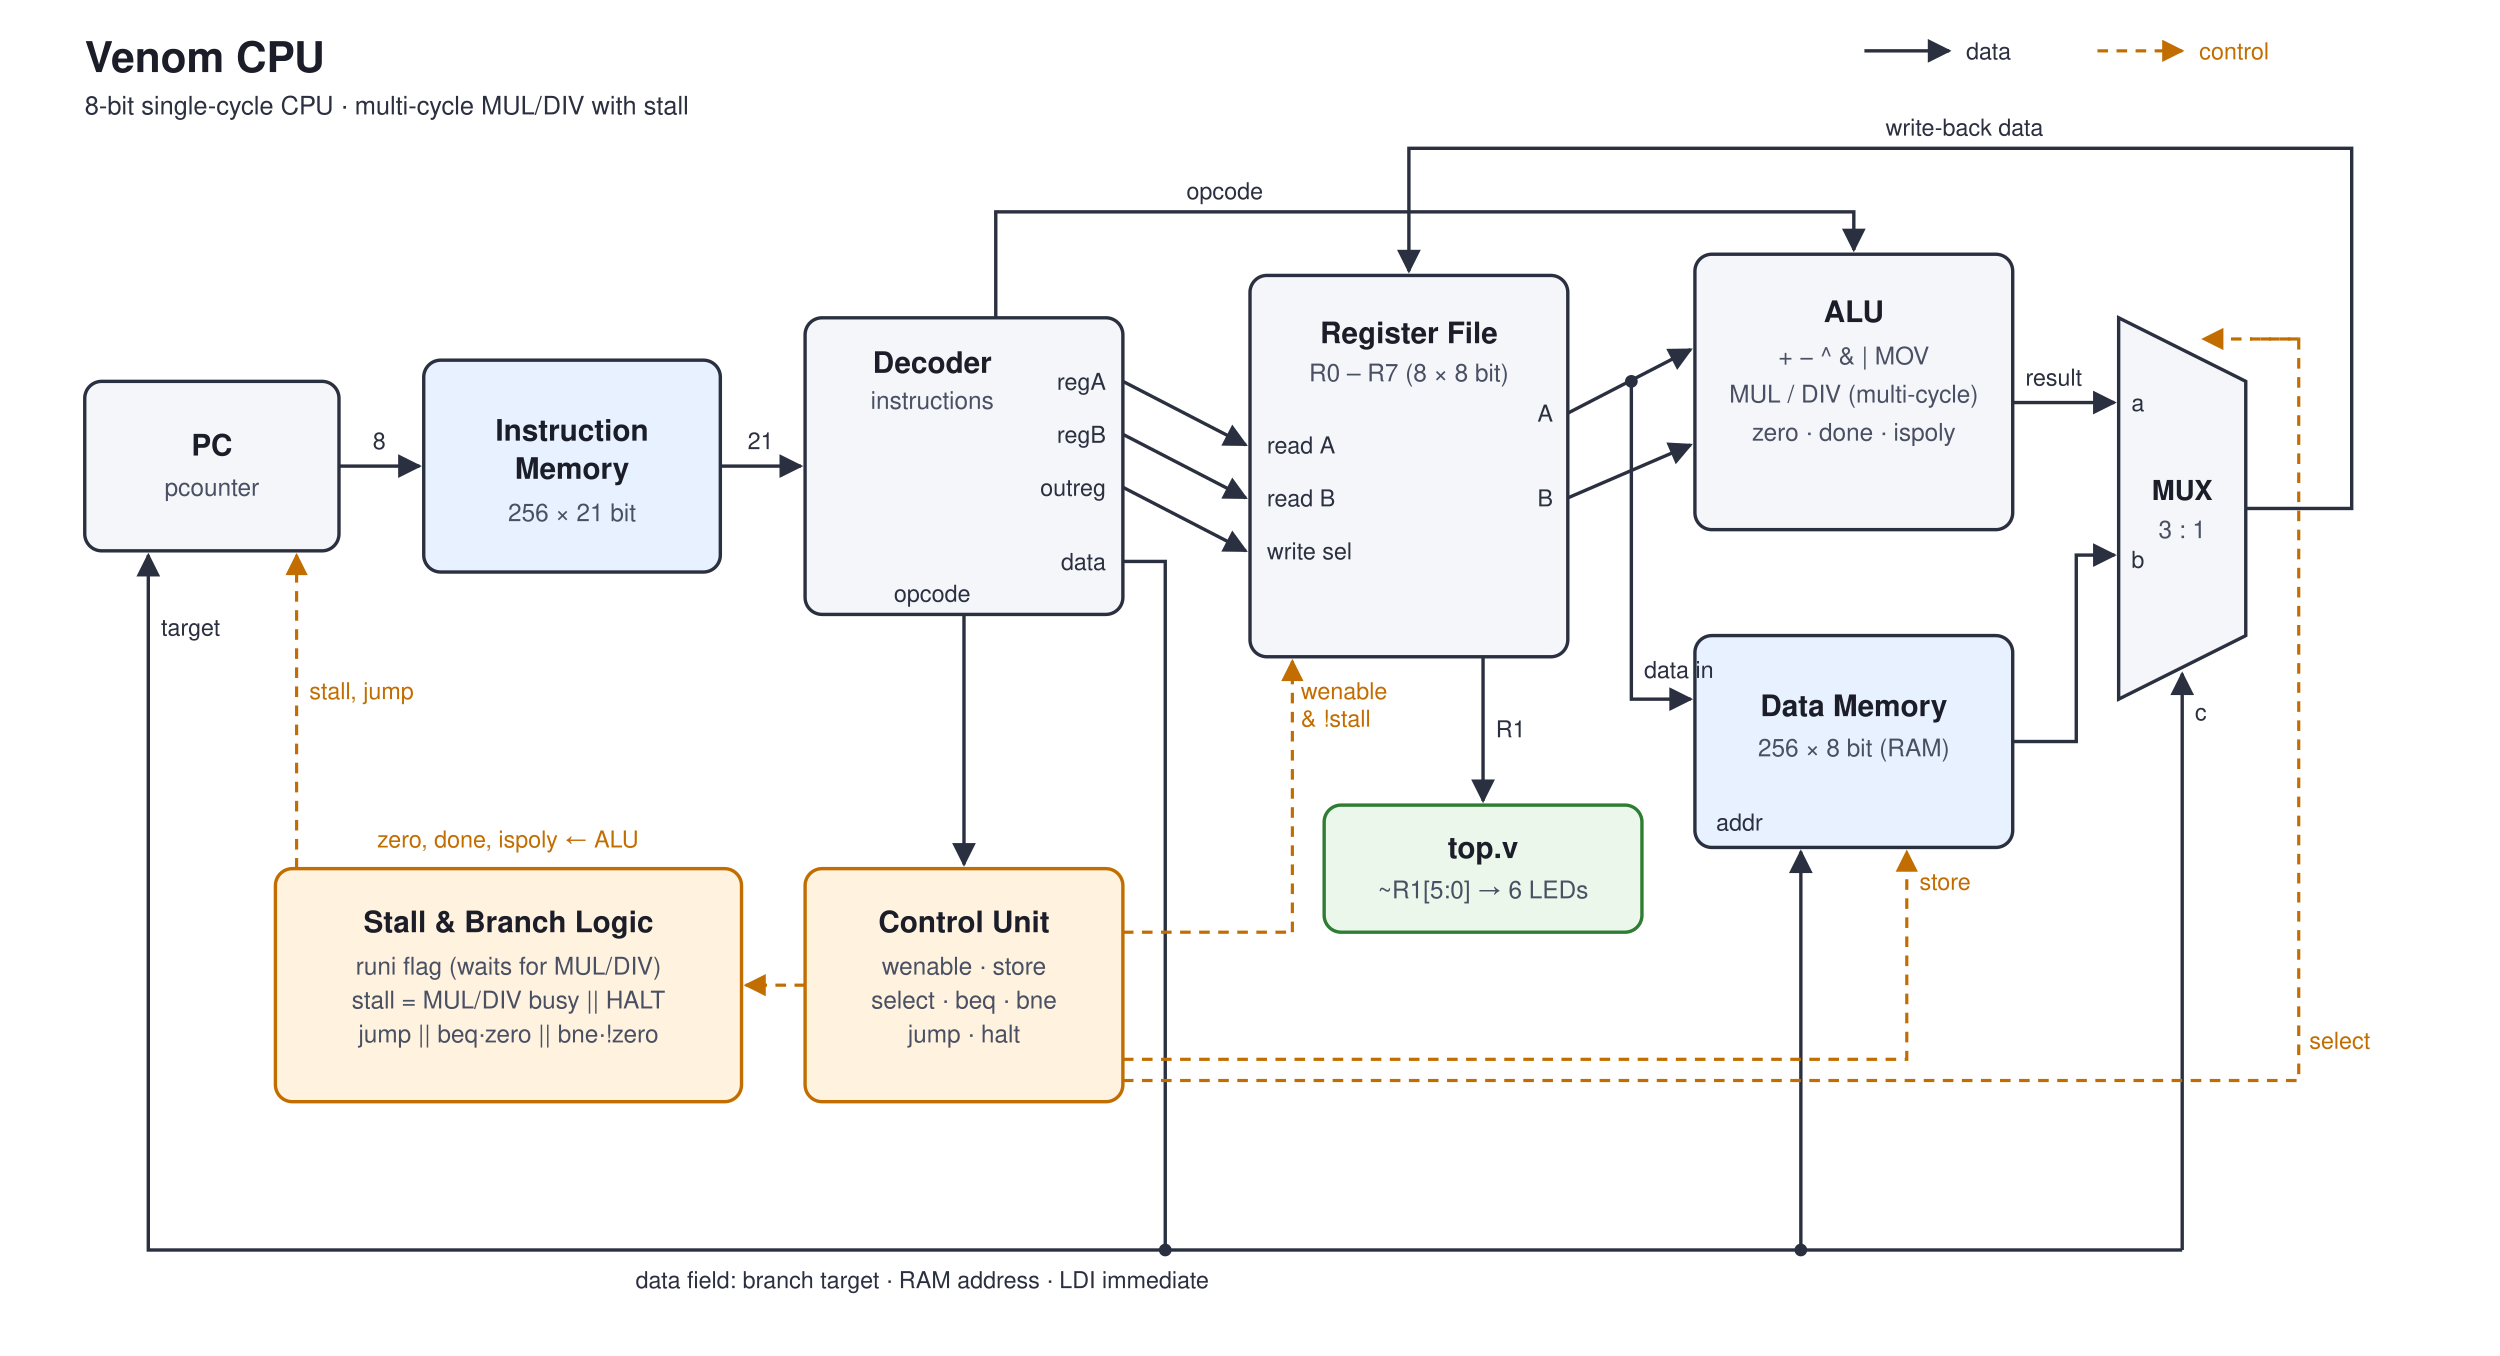
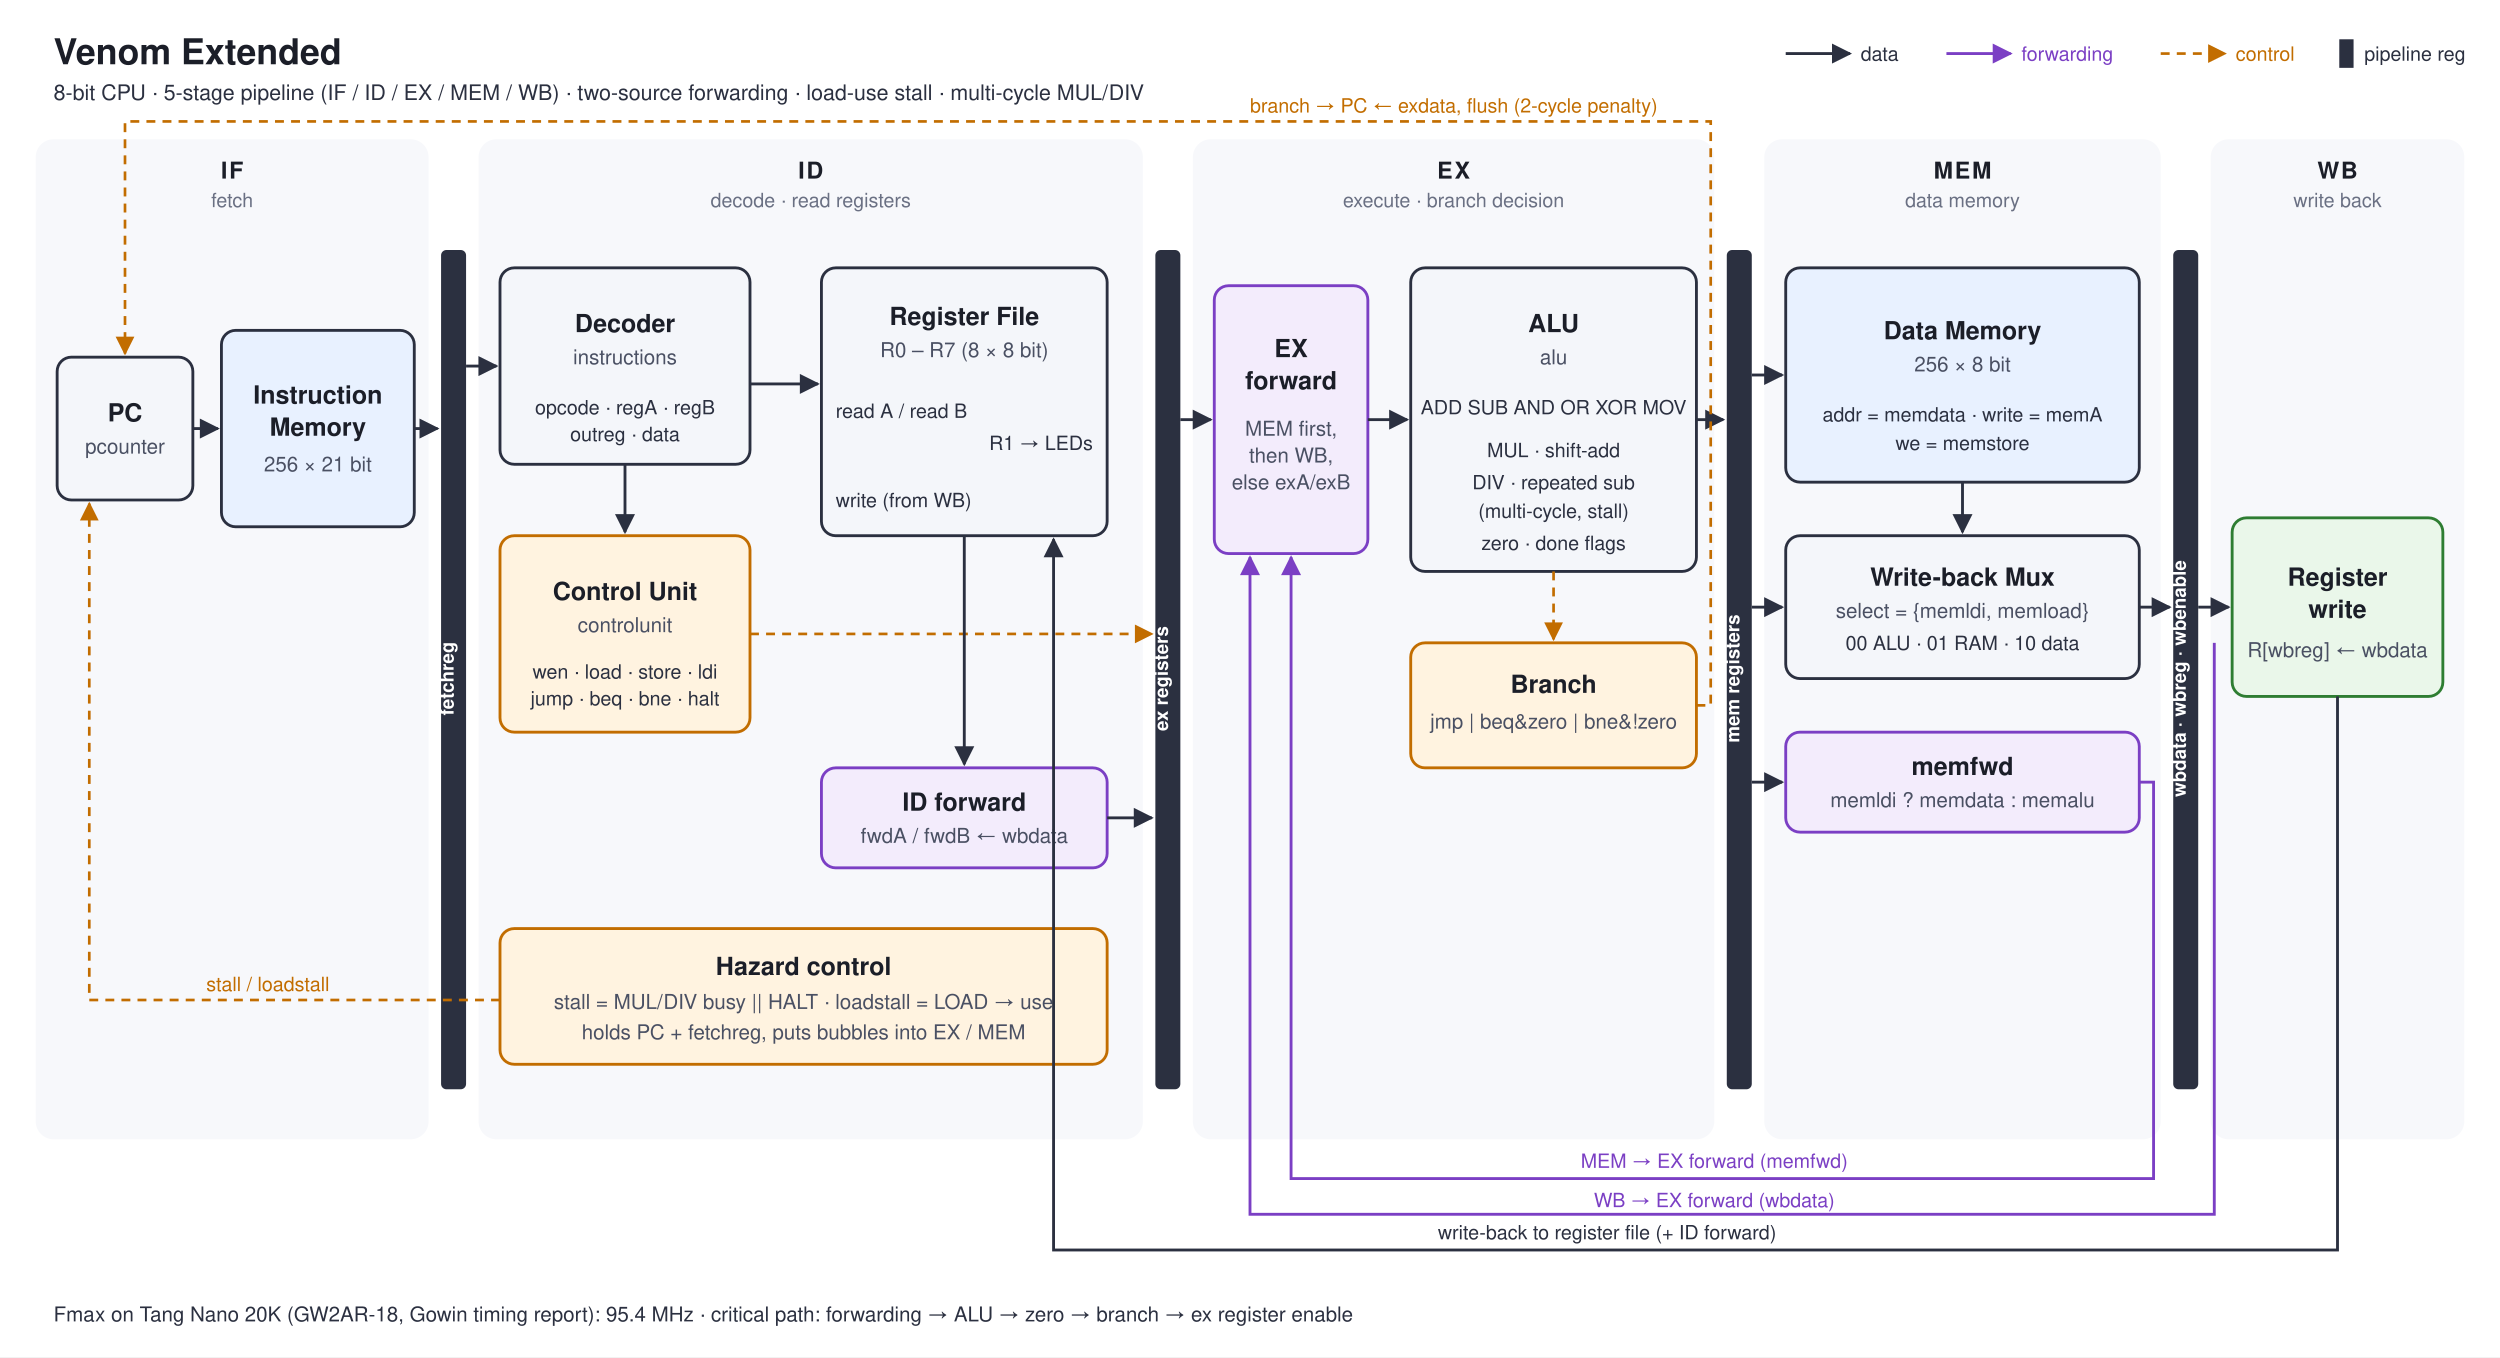
- <svg xmlns="http://www.w3.org/2000/svg" viewBox="0 0 1180 640" width="1180" height="640" font-family="Segoe UI, Helvetica, Arial, sans-serif">
+ <svg xmlns="http://www.w3.org/2000/svg" viewBox="0 0 1400 760" width="1400" height="760" font-family="Segoe UI, Helvetica, Arial, sans-serif">
  <defs>
    <marker id="a" viewBox="0 0 10 10" refX="9" refY="5" markerWidth="7" markerHeight="7" orient="auto-start-reverse">
      <path d="M0,0 L10,5 L0,10 z" fill="#2b3040" />
    </marker>
    <marker id="c" viewBox="0 0 10 10" refX="9" refY="5" markerWidth="7" markerHeight="7" orient="auto-start-reverse">
      <path d="M0,0 L10,5 L0,10 z" fill="#c26d00" />
    </marker>
+     <marker id="f" viewBox="0 0 10 10" refX="9" refY="5" markerWidth="7" markerHeight="7" orient="auto-start-reverse">
+       <path d="M0,0 L10,5 L0,10 z" fill="#7b3fc4" />
+     </marker>
    <style>
      .box{fill:#f4f6fa;stroke:#2b3040;stroke-width:1.6}
      .mem{fill:#e8f1ff;stroke:#2b3040;stroke-width:1.6}
      .ctl{fill:#fff3e0;stroke:#c26d00;stroke-width:1.6}
+       .fwd{fill:#f3ecfc;stroke:#7b3fc4;stroke-width:1.6}
      .out{fill:#eaf7ea;stroke:#2e7d32;stroke-width:1.6}
+       .preg{fill:#2b3040}
+       .band{fill:#f7f8fb}
      .w{stroke:#2b3040;stroke-width:1.6;fill:none}
      .cw{stroke:#c26d00;stroke-width:1.5;fill:none;stroke-dasharray:5 4}
+       .fw{stroke:#7b3fc4;stroke-width:1.6;fill:none}
      .t{fill:#1b1e28;font-size:14px;font-weight:600;text-anchor:middle}
      .s{fill:#4a5063;font-size:11.5px;text-anchor:middle}
      .l{fill:#2b3040;font-size:11px}
      .cl{fill:#c26d00;font-size:11px}
-       .dot{fill:#2b3040}
+       .fl{fill:#7b3fc4;font-size:11px}
+       .st{fill:#1b1e28;font-size:13px;font-weight:700;text-anchor:middle;letter-spacing:1px}
+       .sts{fill:#6a7083;font-size:11px;text-anchor:middle}
+       .pl{fill:#ffffff;font-size:10.5px;font-weight:600;text-anchor:middle}
    </style>
  </defs>
-   <rect x="0" y="0" width="1180" height="640" fill="#ffffff" />
-   <text x="40" y="34" style="font-size:20px;font-weight:700;fill:#1b1e28">Venom CPU</text>
-   <text x="40" y="54" class="l" style="font-size:12px">8-bit single-cycle CPU · multi-cycle MUL/DIV with stall</text>
-   <line x1="880" y1="24" x2="920" y2="24" class="w" marker-end="url(#a)" />
-   <text x="928" y="28" class="l">data</text>
-   <line x1="990" y1="24" x2="1030" y2="24" class="cw" marker-end="url(#c)" />
-   <text x="1038" y="28" class="cl">control</text>
-   <rect x="40" y="180" width="120" height="80" rx="8" class="box" />
-   <text x="100" y="215" class="t">PC</text>
-   <text x="100" y="234" class="s">pcounter</text>
-   <rect x="200" y="170" width="140" height="100" rx="8" class="mem" />
-   <text x="270" y="208" class="t">Instruction</text>
-   <text x="270" y="226" class="t">Memory</text>
-   <text x="270" y="246" class="s">256 × 21 bit</text>
-   <rect x="380" y="150" width="150" height="140" rx="8" class="box" />
-   <text x="440" y="176" class="t">Decoder</text>
-   <text x="440" y="193" class="s">instructions</text>
-   <text x="522" y="184" class="l" text-anchor="end">regA</text>
-   <text x="522" y="209" class="l" text-anchor="end">regB</text>
-   <text x="522" y="234" class="l" text-anchor="end">outreg</text>
-   <text x="522" y="269" class="l" text-anchor="end">data</text>
-   <text x="440" y="284" class="l" text-anchor="middle">opcode</text>
-   <rect x="590" y="130" width="150" height="180" rx="8" class="box" />
-   <text x="665" y="162" class="t">Register File</text>
-   <text x="665" y="180" class="s">R0 – R7 (8 × 8 bit)</text>
-   <text x="598" y="214" class="l">read A</text>
-   <text x="598" y="239" class="l">read B</text>
-   <text x="598" y="264" class="l">write sel</text>
-   <text x="732" y="164" class="l" text-anchor="end" dy="0"> </text>
-   <text x="733" y="199" class="l" text-anchor="end">A</text>
-   <text x="733" y="239" class="l" text-anchor="end">B</text>
-   <rect x="800" y="120" width="150" height="130" rx="8" class="box" />
-   <text x="875" y="152" class="t">ALU</text>
-   <text x="875" y="172" class="s">+  −  ^  &amp;  |  MOV</text>
-   <text x="875" y="190" class="s">MUL / DIV (multi-cycle)</text>
-   <text x="875" y="208" class="s">zero · done · ispoly</text>
-   <rect x="800" y="300" width="150" height="100" rx="8" class="mem" />
-   <text x="875" y="338" class="t">Data Memory</text>
-   <text x="875" y="357" class="s">256 × 8 bit (RAM)</text>
-   <text x="810" y="392" class="l">addr</text>
-   <polygon points="1000,150 1060,180 1060,300 1000,330" class="box" />
-   <text x="1030" y="236" class="t" style="font-size:13px">MUX</text>
-   <text x="1030" y="254" class="s">3 : 1</text>
-   <text x="1006" y="194" class="l">a</text>
-   <text x="1006" y="354" class="l"> </text>
-   <rect x="380" y="410" width="150" height="110" rx="8" class="ctl" />
-   <text x="455" y="440" class="t">Control Unit</text>
-   <text x="455" y="460" class="s">wenable · store</text>
-   <text x="455" y="476" class="s">select · beq · bne</text>
-   <text x="455" y="492" class="s">jump · halt</text>
-   <rect x="130" y="410" width="220" height="110" rx="8" class="ctl" />
-   <text x="240" y="440" class="t">Stall &amp; Branch Logic</text>
-   <text x="240" y="460" class="s">runi flag (waits for MUL/DIV)</text>
-   <text x="240" y="476" class="s">stall = MUL/DIV busy || HALT</text>
-   <text x="240" y="492" class="s">jump || beq·zero || bne·!zero</text>
-   <rect x="625" y="380" width="150" height="60" rx="8" class="out" />
-   <text x="700" y="405" class="t">top.v</text>
-   <text x="700" y="424" class="s">~R1[5:0] → 6 LEDs</text>
-   <line x1="160" y1="220" x2="198" y2="220" class="w" marker-end="url(#a)" />
-   <text x="179" y="212" class="l" text-anchor="middle">8</text>
-   <line x1="340" y1="220" x2="378" y2="220" class="w" marker-end="url(#a)" />
-   <text x="359" y="212" class="l" text-anchor="middle">21</text>
-   <line x1="530" y1="180" x2="588" y2="210" class="w" marker-end="url(#a)" />
-   <line x1="530" y1="205" x2="588" y2="235" class="w" marker-end="url(#a)" />
-   <line x1="530" y1="230" x2="588" y2="260" class="w" marker-end="url(#a)" />
-   <line x1="455" y1="290" x2="455" y2="408" class="w" marker-end="url(#a)" />
-   <polyline points="470,150 470,100 875,100 875,118" class="w" marker-end="url(#a)" />
-   <text x="560" y="94" class="l">opcode</text>
-   <line x1="740" y1="195" x2="798" y2="165" class="w" marker-end="url(#a)" />
-   <line x1="740" y1="235" x2="798" y2="210" class="w" marker-end="url(#a)" />
-   <polyline points="770,180 770,330 798,330" class="w" marker-end="url(#a)" />
-   <circle cx="770" cy="180" r="3" class="dot" />
-   <text x="776" y="320" class="l">data in</text>
-   <line x1="950" y1="190" x2="998" y2="190" class="w" marker-end="url(#a)" />
-   <text x="956" y="182" class="l">result</text>
-   <polyline points="950,350 980,350 980,262 998,262" class="w" marker-end="url(#a)" />
-   <text x="1006" y="268" class="l">b</text>
-   <polyline points="1060,240 1110,240 1110,70 665,70 665,128" class="w" marker-end="url(#a)" />
-   <text x="890" y="64" class="l">write-back data</text>
-   <polyline points="530,265 550,265 550,590 70,590 70,262" class="w" marker-end="url(#a)" />
-   <line x1="550" y1="590" x2="1030" y2="590" class="w" />
-   <circle cx="550" cy="590" r="3" class="dot" />
-   <line x1="850" y1="590" x2="850" y2="402" class="w" marker-end="url(#a)" />
-   <circle cx="850" cy="590" r="3" class="dot" />
-   <line x1="1030" y1="590" x2="1030" y2="318" class="w" marker-end="url(#a)" />
-   <text x="1036" y="340" class="l">c</text>
-   <text x="300" y="608" class="l">data field: branch target · RAM address · LDI immediate</text>
-   <text x="76" y="300" class="l">target</text>
-   <line x1="700" y1="310" x2="700" y2="378" class="w" marker-end="url(#a)" />
-   <text x="706" y="348" class="l">R1</text>
-   <line x1="380" y1="465" x2="352" y2="465" class="cw" marker-end="url(#c)" />
-   <line x1="140" y1="410" x2="140" y2="262" class="cw" marker-end="url(#c)" />
-   <text x="146" y="330" class="cl">stall, jump</text>
-   <text x="178" y="400" class="cl">zero, done, ispoly ← ALU</text>
-   <line x1="530" y1="440" x2="610" y2="440" class="cw" />
-   <line x1="610" y1="440" x2="610" y2="312" class="cw" marker-end="url(#c)" />
-   <text x="614" y="330" class="cl">wenable</text>
-   <text x="614" y="343" class="cl">&amp; !stall</text>
-   <polyline points="530,500 900,500 900,402" class="cw" marker-end="url(#c)" />
-   <text x="906" y="420" class="cl">store</text>
-   <polyline points="530,510 1085,510 1085,160 1062,160" class="cw" />
-   <line x1="1085" y1="160" x2="1040" y2="160" class="cw" marker-end="url(#c)" />
-   <text x="1090" y="495" class="cl">select</text>
+   <rect x="0" y="0" width="1400" height="760" fill="#ffffff" />
+   <text x="30" y="36" style="font-size:20px;font-weight:700;fill:#1b1e28">Venom Extended</text>
+   <text x="30" y="56" class="l" style="font-size:12px">8-bit CPU · 5-stage pipeline (IF / ID / EX / MEM / WB) · two-source forwarding · load-use stall · multi-cycle MUL/DIV</text>
+   <line x1="1000" y1="30" x2="1036" y2="30" class="w" marker-end="url(#a)" />
+   <text x="1042" y="34" class="l">data</text>
+   <line x1="1090" y1="30" x2="1126" y2="30" class="fw" marker-end="url(#f)" />
+   <text x="1132" y="34" class="fl">forwarding</text>
+   <line x1="1210" y1="30" x2="1246" y2="30" class="cw" marker-end="url(#c)" />
+   <text x="1252" y="34" class="cl">control</text>
+   <rect x="1310" y="22" width="8" height="16" class="preg" />
+   <text x="1324" y="34" class="l">pipeline reg</text>
+   <rect x="20" y="78" width="220" height="560" rx="10" class="band" />
+   <rect x="268" y="78" width="372" height="560" rx="10" class="band" />
+   <rect x="668" y="78" width="292" height="560" rx="10" class="band" />
+   <rect x="988" y="78" width="222" height="560" rx="10" class="band" />
+   <rect x="1238" y="78" width="142" height="560" rx="10" class="band" />
+   <text x="130" y="100" class="st">IF</text>
+   <text x="130" y="116" class="sts">fetch</text>
+   <text x="454" y="100" class="st">ID</text>
+   <text x="454" y="116" class="sts">decode · read registers</text>
+   <text x="814" y="100" class="st">EX</text>
+   <text x="814" y="116" class="sts">execute · branch decision</text>
+   <text x="1099" y="100" class="st">MEM</text>
+   <text x="1099" y="116" class="sts">data memory</text>
+   <text x="1309" y="100" class="st">WB</text>
+   <text x="1309" y="116" class="sts">write back</text>
+   <rect x="247" y="140" width="14" height="470" rx="3" class="preg" />
+   <text x="254" y="380" class="pl" transform="rotate(-90 254 380)">fetchreg</text>
+   <rect x="647" y="140" width="14" height="470" rx="3" class="preg" />
+   <text x="654" y="380" class="pl" transform="rotate(-90 654 380)">ex registers</text>
+   <rect x="967" y="140" width="14" height="470" rx="3" class="preg" />
+   <text x="974" y="380" class="pl" transform="rotate(-90 974 380)">mem registers</text>
+   <rect x="1217" y="140" width="14" height="470" rx="3" class="preg" />
+   <text x="1224" y="380" class="pl" transform="rotate(-90 1224 380)">wbdata · wbreg · wbenable</text>
+   <rect x="32" y="200" width="76" height="80" rx="8" class="box" />
+   <text x="70" y="236" class="t">PC</text>
+   <text x="70" y="254" class="s">pcounter</text>
+   <rect x="124" y="185" width="108" height="110" rx="8" class="mem" />
+   <text x="178" y="226" class="t">Instruction</text>
+   <text x="178" y="244" class="t">Memory</text>
+   <text x="178" y="264" class="s">256 × 21 bit</text>
+   <line x1="108" y1="240" x2="122" y2="240" class="w" marker-end="url(#a)" />
+   <line x1="232" y1="240" x2="245" y2="240" class="w" marker-end="url(#a)" />
+   <rect x="280" y="150" width="140" height="110" rx="8" class="box" />
+   <text x="350" y="186" class="t">Decoder</text>
+   <text x="350" y="204" class="s">instructions</text>
+   <text x="350" y="232" class="l" text-anchor="middle">opcode · regA · regB</text>
+   <text x="350" y="247" class="l" text-anchor="middle">outreg · data</text>
+   <line x1="261" y1="205" x2="278" y2="205" class="w" marker-end="url(#a)" />
+   <rect x="280" y="300" width="140" height="110" rx="8" class="ctl" />
+   <text x="350" y="336" class="t">Control Unit</text>
+   <text x="350" y="354" class="s">controlunit</text>
+   <text x="350" y="380" class="l" text-anchor="middle">wen · load · store · ldi</text>
+   <text x="350" y="395" class="l" text-anchor="middle">jump · beq · bne · halt</text>
+   <line x1="350" y1="260" x2="350" y2="298" class="w" marker-end="url(#a)" />
+   <line x1="420" y1="355" x2="645" y2="355" class="cw" marker-end="url(#c)" />
+   <rect x="460" y="150" width="160" height="150" rx="8" class="box" />
+   <text x="540" y="182" class="t">Register File</text>
+   <text x="540" y="200" class="s">R0 – R7 (8 × 8 bit)</text>
+   <text x="468" y="234" class="l">read A / read B</text>
+   <text x="468" y="284" class="l">write (from WB)</text>
+   <text x="612" y="252" class="l" text-anchor="end">R1 → LEDs</text>
+   <line x1="420" y1="215" x2="458" y2="215" class="w" marker-end="url(#a)" />
+   <rect x="460" y="430" width="160" height="56" rx="8" class="fwd" />
+   <text x="540" y="454" class="t">ID forward</text>
+   <text x="540" y="472" class="s">fwdA / fwdB ← wbdata</text>
+   <line x1="540" y1="300" x2="540" y2="428" class="w" marker-end="url(#a)" />
+   <line x1="620" y1="458" x2="645" y2="458" class="w" marker-end="url(#a)" />
+   <rect x="280" y="520" width="340" height="76" rx="8" class="ctl" />
+   <text x="450" y="546" class="t">Hazard control</text>
+   <text x="450" y="565" class="s">stall = MUL/DIV busy || HALT · loadstall = LOAD → use</text>
+   <text x="450" y="582" class="s">holds PC + fetchreg, puts bubbles into EX / MEM</text>
+   <rect x="680" y="160" width="86" height="150" rx="8" class="fwd" />
+   <text x="723" y="200" class="t">EX</text>
+   <text x="723" y="218" class="t">forward</text>
+   <text x="723" y="244" class="s">MEM first,</text>
+   <text x="723" y="259" class="s">then WB,</text>
+   <text x="723" y="274" class="s">else exA/exB</text>
+   <line x1="661" y1="235" x2="678" y2="235" class="w" marker-end="url(#a)" />
+   <rect x="790" y="150" width="160" height="170" rx="8" class="box" />
+   <text x="870" y="186" class="t">ALU</text>
+   <text x="870" y="204" class="s">alu</text>
+   <text x="870" y="232" class="l" text-anchor="middle">ADD SUB AND OR XOR MOV</text>
+   <text x="870" y="256" class="l" text-anchor="middle">MUL · shift-add</text>
+   <text x="870" y="274" class="l" text-anchor="middle">DIV · repeated sub</text>
+   <text x="870" y="290" class="l" text-anchor="middle">(multi-cycle, stall)</text>
+   <text x="870" y="308" class="l" text-anchor="middle">zero · done flags</text>
+   <line x1="766" y1="235" x2="788" y2="235" class="w" marker-end="url(#a)" />
+   <line x1="950" y1="235" x2="965" y2="235" class="w" marker-end="url(#a)" />
+   <rect x="790" y="360" width="160" height="70" rx="8" class="ctl" />
+   <text x="870" y="388" class="t">Branch</text>
+   <text x="870" y="408" class="s">jmp | beq&amp;zero | bne&amp;!zero</text>
+   <line x1="870" y1="320" x2="870" y2="358" class="cw" marker-end="url(#c)" />
+   <rect x="1000" y="150" width="198" height="120" rx="8" class="mem" />
+   <text x="1099" y="190" class="t">Data Memory</text>
+   <text x="1099" y="208" class="s">256 × 8 bit</text>
+   <text x="1099" y="236" class="l" text-anchor="middle">addr = memdata · write = memA</text>
+   <text x="1099" y="252" class="l" text-anchor="middle">we = memstore</text>
+   <line x1="981" y1="210" x2="998" y2="210" class="w" marker-end="url(#a)" />
+   <rect x="1000" y="300" width="198" height="80" rx="8" class="box" />
+   <text x="1099" y="328" class="t">Write-back Mux</text>
+   <text x="1099" y="346" class="s">select = {memldi, memload}</text>
+   <text x="1099" y="364" class="l" text-anchor="middle">00 ALU · 01 RAM · 10 data</text>
+   <line x1="1099" y1="270" x2="1099" y2="298" class="w" marker-end="url(#a)" />
+   <line x1="981" y1="340" x2="998" y2="340" class="w" marker-end="url(#a)" />
+   <line x1="1198" y1="340" x2="1215" y2="340" class="w" marker-end="url(#a)" />
+   <rect x="1000" y="410" width="198" height="56" rx="8" class="fwd" />
+   <text x="1099" y="434" class="t">memfwd</text>
+   <text x="1099" y="452" class="s">memldi ? memdata : memalu</text>
+   <line x1="981" y1="438" x2="998" y2="438" class="w" marker-end="url(#a)" />
+   <rect x="1250" y="290" width="118" height="100" rx="8" class="out" />
+   <text x="1309" y="328" class="t">Register</text>
+   <text x="1309" y="346" class="t">write</text>
+   <text x="1309" y="368" class="s">R[wbreg] ← wbdata</text>
+   <line x1="1231" y1="340" x2="1248" y2="340" class="w" marker-end="url(#a)" />
+   <path d="M1309,390 L1309,700 L590,700 L590,302" class="w" marker-end="url(#a)" />
+   <text x="900" y="694" class="l" text-anchor="middle">write-back to register file (+ ID forward)</text>
+   <path d="M1198,438 L1206,438 L1206,660 L723,660 L723,312" class="fw" marker-end="url(#f)" />
+   <text x="960" y="654" class="fl" text-anchor="middle">MEM → EX forward (memfwd)</text>
+   <path d="M1240,360 L1240,680 L700,680 L700,312" class="fw" marker-end="url(#f)" />
+   <text x="960" y="676" class="fl" text-anchor="middle">WB → EX forward (wbdata)</text>
+   <path d="M950,395 L958,395 L958,68 L70,68 L70,198" class="cw" marker-end="url(#c)" />
+   <text x="700" y="63" class="cl">branch → PC ← exdata, flush (2-cycle penalty)</text>
+   <path d="M280,560 L50,560 L50,282" class="cw" marker-end="url(#c)" />
+   <text x="150" y="555" class="cl" text-anchor="middle">stall / loadstall</text>
+   <text x="30" y="740" class="l" style="font-size:11.5px">Fmax on Tang Nano 20K (GW2AR-18, Gowin timing report): 95.4 MHz · critical path: forwarding → ALU → zero → branch → ex register enable</text>
</svg>
